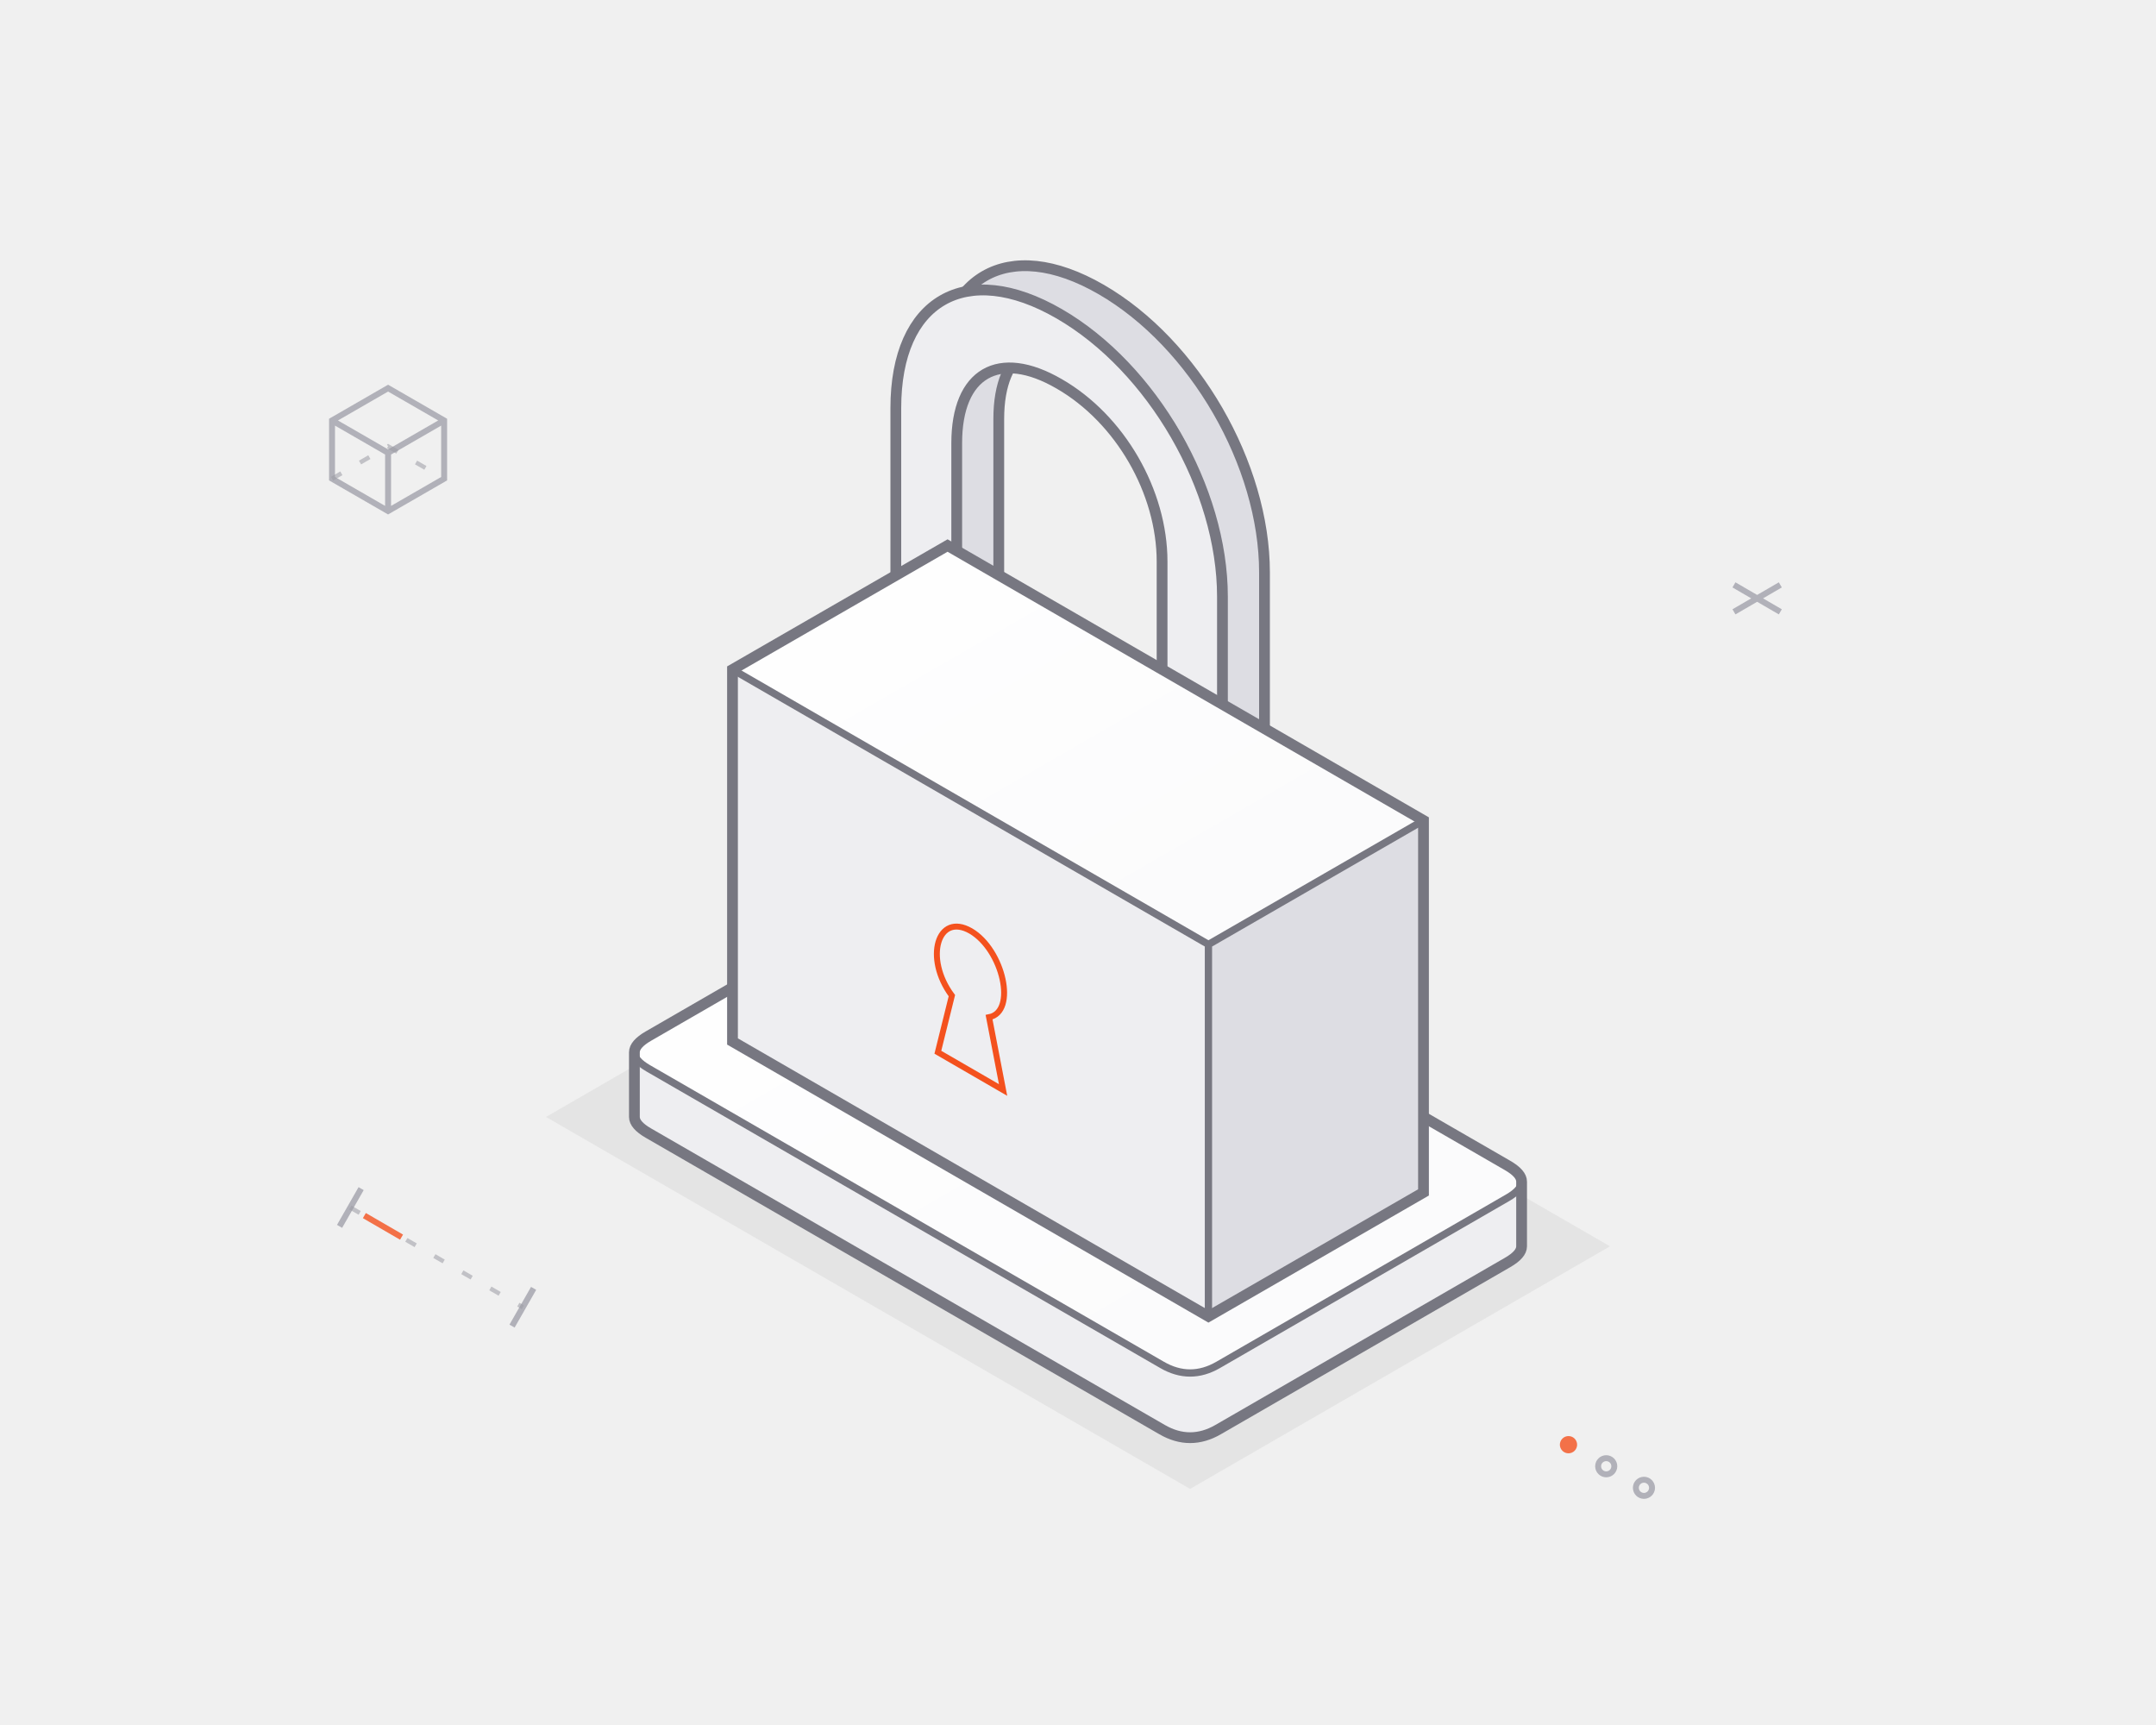
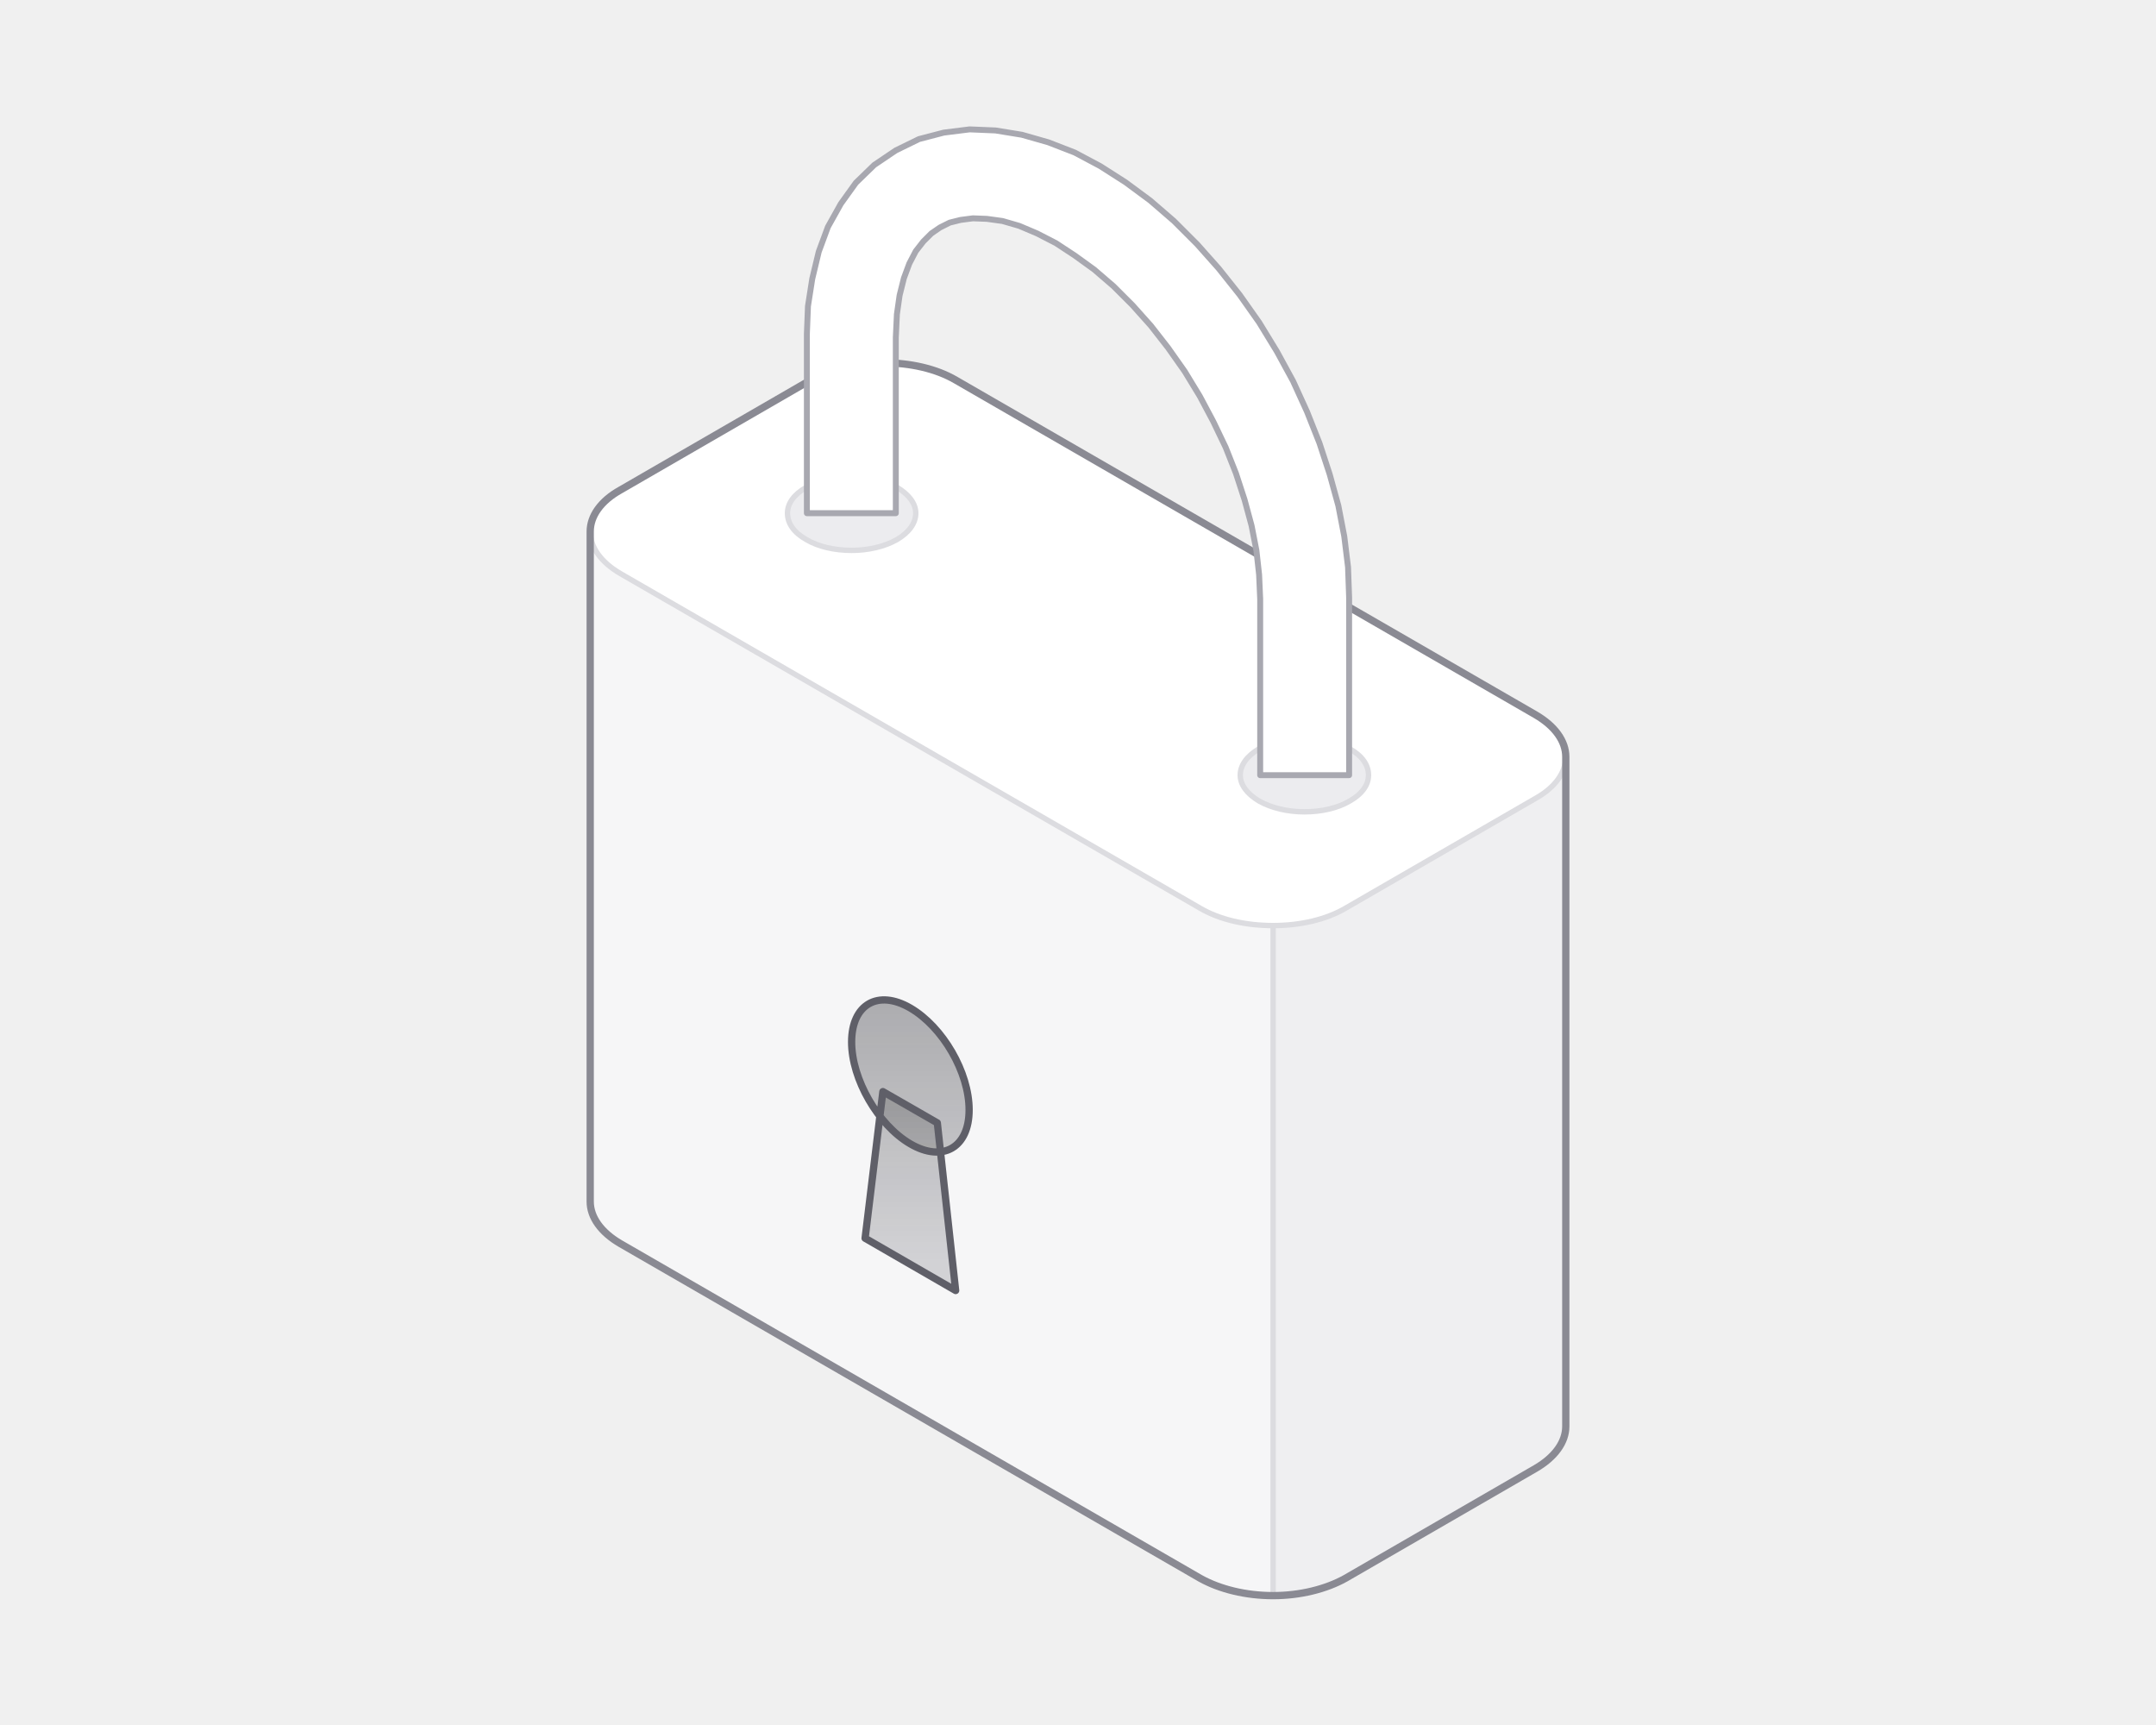
- <svg xmlns="http://www.w3.org/2000/svg" width="400" height="320" viewBox="0 0 400 320" fill="none" role="img" aria-labelledby="fg-empty-access-denied-light-title fg-empty-access-denied-light-description" class="fg-empty-access-denied-light">
+ <svg xmlns="http://www.w3.org/2000/svg" width="400" height="320" viewBox="0 0 400 320" fill="none" role="img" aria-labelledby="fg-state-access-denied-light-title fg-state-access-denied-light-description" class="fg-state-access-denied-light">
  <defs>
-     <linearGradient id="fg-empty-access-denied-light-plane" x1="0" y1="0" x2="1" y2="1">
-       <stop stop-color="#ffffff" />
-       <stop offset="1" stop-color="#fafafb" />
+     <linearGradient id="fg-state-access-denied-light-cy" x1="0" y1="0" x2="1" y2="0">
+       <stop stop-color="#f6f6f7" />
+       <stop offset="1" stop-color="#efeff1" />
+     </linearGradient>
+     <linearGradient id="fg-state-access-denied-light-keyhole" gradientUnits="userSpaceOnUse" x1="168.9" y1="186" x2="168.9" y2="234.5">
+       <stop offset="0" stop-color="#18181b" stop-opacity="0.3" />
+       <stop offset="1" stop-color="#18181b" stop-opacity="0.12" />
    </linearGradient>
  </defs>
  <style>
-     .fg-empty-access-denied-light { stroke-linecap: butt; stroke-linejoin: miter; stroke-width: 2; }
-     .fg-empty-access-denied-light .left { fill: #eeeef1; stroke: #777781; }
-     .fg-empty-access-denied-light .right { fill: #dddde3; stroke: #777781; }
-     .fg-empty-access-denied-light .edge, .fg-empty-access-denied-light .seam { stroke: #777781; }
-     .fg-empty-access-denied-light .seam { stroke-width: 1.35; }
-     .fg-empty-access-denied-light .shade { fill: #1b1b24; fill-opacity: .055; }
-     .fg-empty-access-denied-light .soft { stroke: #a1a1ab; stroke-width: 1.1; }
-     .fg-empty-access-denied-light .guide { stroke: #85858f; stroke-width: .8; stroke-dasharray: 2 4; opacity: .55; }
-     .fg-empty-access-denied-light .accent { stroke: #f4511e; }
-     .fg-empty-access-denied-light .accent { stroke-width: 1.1; }
-     .fg-empty-access-denied-light .accent-fill { fill: #f4511e; }
-     .fg-empty-access-denied-light .tf { fill: url(#fg-empty-access-denied-light-plane); }
-     .fg-empty-access-denied-light .lf { fill: #eeeef1; }
-     .fg-empty-access-denied-light .rf { fill: #dddde3; }
+     .fg-state-access-denied-light { stroke-linecap: round; stroke-linejoin: round; }
+     .fg-state-access-denied-light path { vector-effect: non-scaling-stroke; }
+     .fg-state-access-denied-light .t { fill: #ffffff; }
+     .fg-state-access-denied-light .l { fill: #f6f6f7; }
+     .fg-state-access-denied-light .r { fill: #efeff1; }
+     .fg-state-access-denied-light .hole { fill: #ececef; }
+     .fg-state-access-denied-light .cy { fill: url(#fg-state-access-denied-light-cy); }
+     .fg-state-access-denied-light .af { fill: #5f5f68; }
+     .fg-state-access-denied-light .kf { fill: #85858e; }
+     .fg-state-access-denied-light .eo { fill-rule: evenodd; }
+     .fg-state-access-denied-light .o { stroke: #8a8a93; stroke-width: 1.35; }
+     .fg-state-access-denied-light .o2 { stroke: #a8a8b0; stroke-width: 1.1; }
+     .fg-state-access-denied-light .e { stroke: #dcdce0; stroke-width: 1; }
+     .fg-state-access-denied-light .d { stroke: #a1a1aa; stroke-width: 1.2; stroke-dasharray: 0 3; }
+     .fg-state-access-denied-light .dh { stroke: #dcdce0; stroke-width: 1.2; stroke-dasharray: 0 3; }
+     .fg-state-access-denied-light .g { stroke: #a8a8b0; stroke-width: 1; stroke-dasharray: 3 3; }
+     .fg-state-access-denied-light .k { stroke: #85858e; stroke-width: 1.2; }
+     .fg-state-access-denied-light .ka, .fg-state-access-denied-light .oa { stroke: #5f5f68; stroke-width: 1.35; }
+     .fg-state-access-denied-light .da { stroke: #5f5f68; stroke-width: 1.2; stroke-dasharray: 0 3; }
+     .fg-state-access-denied-light .ga { stroke: #5f5f68; stroke-width: 1; stroke-dasharray: 3 3; }
  </style>
-   <g data-part="illustration">
-     <g data-part="decoration" aria-hidden="true" pointer-events="none" opacity=".8">
-       <path class="soft" d="M72 72L82.4 78L82.4 88.8L72 94.8L61.6 88.8L61.6 78ZM82.4 78L72 84L61.6 78M72 84L72 94.8M321.7 108.5L330.3 113.5M321.7 113.5L330.3 108.5M296.5 272a1.5 1.5 0 1 0 3 0a1.5 1.5 0 1 0 -3 0ZM303.5 276a1.5 1.5 0 1 0 3 0a1.5 1.5 0 1 0 -3 0ZM67 220.5L63 227.5M99 239L95 246" />
-       <path class="guide" d="M61.6 88.8L72 82.8L82.4 88.8M65 224L97 242.5" />
-       <path class="accent" d="M67.6 225.5L74.5 229.5" />
-       <path class="accent-fill" d="M289.4 268a1.6 1.6 0 1 0 3.2 0a1.6 1.6 0 1 0 -3.2 0Z" />
-     </g>
-     <g data-part="subject">
-       <g transform="translate(0 51.2)">
-         <polygon class="shade" points="179.2,111 298.7,180 220.8,225 101.3,156" />
-         <g data-part="plate">
-           <path class="lf" d="M117.7 144Q117.7 142.5 120.3 141L174 110Q179.2 107 184.4 110L279.7 165Q282.3 166.5 282.3 168L282.3 180Q282.3 181.5 279.7 183L226 214Q220.8 217 215.6 214L120.3 159Q117.7 157.5 117.7 156Z" />
-           <path class="tf" d="M174 110Q179.2 107 184.4 110L279.7 165Q284.9 168 279.7 171L226 202Q220.8 205 215.6 202L120.3 147Q115.1 144 120.3 141Z" />
-           <path class="seam" d="M282.3 168Q282.3 169.5 279.7 171L226 202Q220.8 205 215.6 202L120.3 147Q117.7 145.5 117.7 144" />
-           <path class="edge" d="M117.7 144Q117.7 142.5 120.3 141L174 110Q179.2 107 184.4 110L279.7 165Q282.3 166.5 282.3 168L282.3 180Q282.3 181.5 279.7 183L226 214Q220.8 217 215.6 214L120.3 159Q117.7 157.5 117.7 156Z" />
-         </g>
-         <g data-part="detail">
-           <path class="right" d="M174 68L174 20C174 0 187 -7.5 204.3 2.5C221.6 12.5 234.6 35 234.6 55L234.6 103L223.4 96.5L223.4 48.5C223.4 35.5 215.6 22 204.3 15.5C193.1 9 185.3 13.5 185.3 26.5L185.3 74.5Z" />
-         </g>
-         <g data-part="detail">
-           <path class="left" d="M166.2 72.5L166.2 24.5C166.2 4.5 179.2 -3 196.5 7C213.8 17 226.8 39.5 226.8 59.5L226.8 107.5L215.6 101L215.6 53C215.6 40 207.8 26.5 196.5 20C185.3 13.5 177.5 18 177.5 31L177.5 79Z" />
-         </g>
-         <g data-part="volume">
-           <polygon class="lf" points="175.8,50 264.1,101 264.1,170 224.2,193 135.9,142 135.9,73" />
-           <polygon class="rf" points="264.1,101 224.2,124 224.2,193 264.1,170" />
-           <polygon class="tf" points="175.8,50 264.1,101 224.2,124 135.9,73" />
-           <path class="seam" d="M224.2 124L264.1 101M224.2 124L135.9 73M224.2 124L224.2 193" />
-           <polygon class="edge" points="175.8,50 264.1,101 264.1,170 224.2,193 135.9,142 135.9,73" />
-         </g>
-         <g data-part="detail">
-           <path class="accent" d="M180.1 121.5C186.1 125 188.7 136.5 183.5 137.5L186.1 151L174 144L176.6 133.5C171.4 126.5 174 118 180.1 121.5Z" />
-         </g>
-       </g>
-     </g>
-   </g>
+   <path class="r" d="M290.5 140.4C290.5 143.3 288.5 146.1 284.9 148.1L249.6 168.5C246 170.6 241.2 171.7 236.2 171.7L236.2 296C241.2 296 246 294.8 249.6 292.8L284.9 272.4C288.5 270.3 290.5 267.5 290.5 264.6Z" />
+   <path class="l" d="M236.2 171.7C231.1 171.7 226.3 170.6 222.7 168.5L115.1 106.4C111.5 104.3 109.5 101.5 109.5 98.6L109.5 222.9C109.5 225.8 111.5 228.6 115.1 230.7L222.7 292.8C226.3 294.8 231.1 296 236.2 296Z" />
+   <path class="t" d="M109.5 98.6C109.5 95.7 111.5 92.9 115.1 90.9L150.4 70.5C154 68.4 158.8 67.3 163.8 67.3C168.9 67.3 173.7 68.4 177.3 70.5L284.9 132.6C288.5 134.7 290.5 137.5 290.5 140.4C290.5 143.3 288.5 146.1 284.9 148.1L249.6 168.5C246 170.6 241.2 171.7 236.2 171.7C231.1 171.7 226.3 170.6 222.7 168.5L115.1 106.4C111.5 104.3 109.5 101.5 109.5 98.6Z" />
+   <path class="e" d="M290.5 140.4C290.5 143.3 288.5 146.1 284.9 148.1L249.6 168.5C246 170.6 241.2 171.7 236.2 171.7C231.1 171.7 226.3 170.6 222.7 168.5L115.1 106.4C111.5 104.3 109.5 101.5 109.5 98.6M236.2 171.7L236.2 296M109.5 98.6L109.5 222.9" />
+   <path class="o" d="M109.5 98.6C109.5 95.7 111.5 92.9 115.1 90.9L150.4 70.5C154 68.4 158.8 67.3 163.8 67.3C168.9 67.3 173.7 68.4 177.3 70.5L284.9 132.6C288.5 134.7 290.5 137.5 290.5 140.4L290.5 264.6C290.5 267.5 288.5 270.3 284.9 272.4L249.6 292.8C246 294.8 241.2 296 236.2 296C231.1 296 226.3 294.8 222.7 292.8L115.1 230.7C111.5 228.6 109.5 225.8 109.5 222.9Z" />
+   <path class="hole" d="M166.4 100.1C164.1 101.4 161.1 102.1 158 102.1C154.8 102.1 151.8 101.4 149.6 100.1C147.3 98.8 146.1 97.1 146.1 95.2C146.1 93.4 147.3 91.7 149.6 90.4C151.8 89.1 154.8 88.4 158 88.4C161.1 88.4 164.1 89.1 166.4 90.4C168.6 91.7 169.9 93.4 169.9 95.2C169.9 97.1 168.6 98.8 166.4 100.1Z" />
+   <path class="e" d="M166.4 100.1C164.1 101.4 161.1 102.1 158 102.1C154.8 102.1 151.8 101.4 149.6 100.1C147.3 98.8 146.1 97.1 146.1 95.2C146.1 93.4 147.3 91.7 149.6 90.4C151.8 89.1 154.8 88.4 158 88.4C161.1 88.4 164.1 89.1 166.4 90.4C168.6 91.7 169.9 93.4 169.9 95.2C169.9 97.1 168.6 98.8 166.4 100.1Z" />
+   <path class="hole" d="M250.4 148.6C248.2 149.9 245.2 150.6 242 150.6C238.9 150.6 235.9 149.9 233.6 148.6C231.4 147.3 230.1 145.6 230.1 143.8C230.1 141.9 231.4 140.2 233.6 138.9C235.9 137.6 238.9 136.9 242 136.9C245.2 136.9 248.2 137.6 250.4 138.9C252.7 140.2 253.9 141.9 253.9 143.8C253.9 145.6 252.7 147.3 250.4 148.6Z" />
+   <path class="e" d="M250.4 148.6C248.2 149.9 245.2 150.6 242 150.6C238.9 150.6 235.9 149.9 233.6 148.6C231.4 147.3 230.1 145.6 230.1 143.8C230.1 141.9 231.4 140.2 233.6 138.9C235.9 137.6 238.9 136.9 242 136.9C245.2 136.9 248.2 137.6 250.4 138.9C252.7 140.2 253.9 141.9 253.9 143.8C253.9 145.6 252.7 147.3 250.4 148.6Z" />
+   <path class="t" d="M166.2 95.2L166.2 62.6L166.4 58.3L166.9 54.8L167.7 51.6L168.7 48.9L169.9 46.6L171.3 44.8L172.8 43.3L174.4 42.2L176.2 41.3L178.2 40.8L180.5 40.5L183.1 40.6L186 41L189.1 41.9L192.4 43.3L195.9 45.1L199.4 47.4L203 50L206.6 53.1L210.1 56.6L213.5 60.4L216.7 64.5L219.8 68.9L222.6 73.5L225.1 78.2L227.4 83L229.3 87.8L230.9 92.7L232.2 97.5L233.1 102.1L233.6 106.6L233.8 111.1L233.8 143.8L250.3 143.8L250.3 110.8L250.1 105.2L249.4 99.5L248.3 93.8L246.7 88L244.8 82.2L242.5 76.4L239.9 70.7L236.9 65.2L233.6 59.8L230 54.7L226.1 49.8L222.1 45.3L217.8 41L213.4 37.2L208.8 33.8L204.1 30.8L199.4 28.3L194.5 26.4L189.6 25L184.7 24.2L179.9 24L175.1 24.6L170.5 25.8L166.2 27.9L162.2 30.6L158.8 33.9L156 37.8L153.6 42.1L151.9 46.7L150.7 51.7L149.9 56.8L149.7 61.9L149.7 95.2Z" />
+   <path class="o2" d="M166.2 95.2L166.2 62.6L166.4 58.3L166.9 54.8L167.7 51.6L168.7 48.9L169.9 46.6L171.3 44.8L172.8 43.3L174.4 42.2L176.2 41.3L178.2 40.8L180.5 40.5L183.1 40.6L186 41L189.1 41.9L192.4 43.3L195.9 45.1L199.4 47.4L203 50L206.6 53.1L210.1 56.6L213.5 60.4L216.7 64.5L219.8 68.9L222.6 73.5L225.1 78.2L227.4 83L229.3 87.8L230.9 92.7L232.2 97.5L233.1 102.1L233.6 106.6L233.8 111.1L233.8 143.8L250.3 143.8L250.3 110.8L250.1 105.2L249.4 99.5L248.3 93.8L246.7 88L244.8 82.2L242.5 76.4L239.9 70.7L236.9 65.2L233.6 59.8L230 54.7L226.1 49.8L222.1 45.3L217.8 41L213.4 37.2L208.8 33.8L204.1 30.8L199.4 28.3L194.5 26.4L189.6 25L184.7 24.2L179.9 24L175.1 24.6L170.5 25.8L166.2 27.9L162.2 30.6L158.8 33.9L156 37.8L153.6 42.1L151.9 46.7L150.7 51.7L149.9 56.8L149.7 61.9L149.7 95.2Z" />
+   <path class="hole" d="M179.8 205.9C179.8 198.9 174.9 190.5 168.9 187C162.9 183.5 158 186.3 158 193.3C158 200.2 162.9 208.7 168.9 212.2C174.9 215.7 179.8 212.9 179.8 205.9ZM163.8 202.5L173.9 208.3L177.3 239.4L160.5 229.7Z" />
+   <path fill="url(#fg-state-access-denied-light-keyhole)" d="M179.8 205.9C179.8 198.9 174.9 190.5 168.9 187C162.9 183.5 158 186.3 158 193.3C158 200.2 162.9 208.7 168.9 212.2C174.9 215.7 179.8 212.9 179.8 205.9Z" />
+   <path fill="url(#fg-state-access-denied-light-keyhole)" d="M163.8 202.5L173.9 208.3L177.3 239.4L160.5 229.7Z" />
+   <path class="oa" d="M179.8 205.9C179.8 198.9 174.9 190.5 168.9 187C162.9 183.5 158 186.3 158 193.3C158 200.2 162.9 208.7 168.9 212.2C174.9 215.7 179.8 212.9 179.8 205.9ZM163.8 202.5L173.9 208.3L177.3 239.4L160.5 229.7Z" />
</svg>
